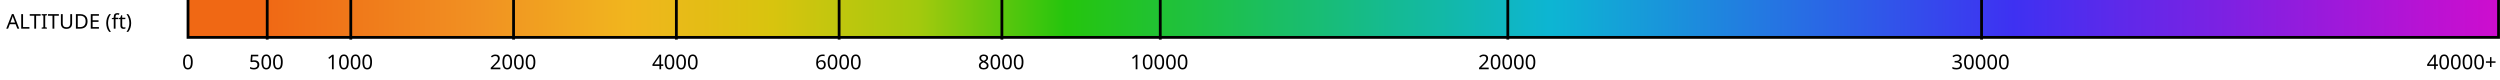
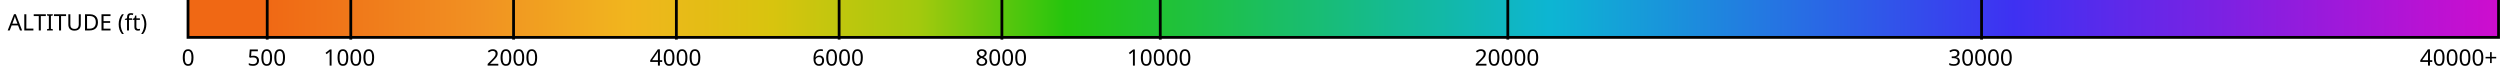
<svg xmlns="http://www.w3.org/2000/svg" viewBox="10.6 0 896.2 28.39" version="1.1" id="svg66">
  <defs id="defs10">
    <style id="style1">.cls-1{fill:url(#linear-gradient);}.cls-2{fill:none;stroke:#000;stroke-miterlimit:10;}</style>
    <linearGradient id="linear-gradient" x1="77.89" y1="6.58" x2="906.28" y2="6.58" gradientUnits="userSpaceOnUse">
      <stop offset="0.033" stop-color="hsl(23, 88%, 51%)" id="stop1" />
      <stop offset="0.066" stop-color="hsl(26, 88%, 52%)" id="stop2" />
      <stop offset="0.126" stop-color="hsl(32, 88%, 54%)" id="stop3" />
      <stop offset="0.19" stop-color="hsl(43, 88%, 53%)" id="stop4" />
      <stop offset="0.253" stop-color="hsl(54, 88%, 45%)" id="stop5" />
      <stop offset="0.316" stop-color="hsl(72, 88%, 42%)" id="stop6" />
      <stop offset="0.38" stop-color="hsl(112, 88%, 41%)" id="stop7" />
      <stop offset="0.59" stop-color="hsl(189, 88%, 44%)" id="stop8" />
      <stop offset="0.79" stop-color="hsl(244, 88%, 57%)" id="stop9" />
      <stop offset="1" stop-color="hsl(300, 88%, 43%)" id="stop10" />
    </linearGradient>
  </defs>
  <g id="Layer_2" data-name="Layer 2">
    <g id="REDESIGN" style="display:inline">
      <rect class="cls-1" x="77.89" width="828.4" height="13.17" id="rect10" y="0" />
      <polyline class="cls-2" points="78 0 78 13.4 906.28 13.4 906.28 0" id="polyline10" />
      <line class="cls-2" x1="720.95" x2="720.95" y2="14.19" id="line16" y1="0" />
      <line class="cls-2" x1="551.12" x2="551.12" y2="14.19" id="line21" y1="0" />
      <line class="cls-2" x1="426.53" x2="426.53" y2="14.19" id="line26" y1="0" />
      <line class="cls-2" x1="369.76" x2="369.76" y2="14.19" id="line31" y1="0" />
      <line class="cls-2" x1="311.41" x2="311.41" y2="14.19" id="line35" y1="0" />
      <line class="cls-2" x1="253.06" x2="253.06" y2="14.19" id="line39" y1="0" />
      <line class="cls-2" x1="194.7" x2="194.7" y2="14.19" id="line43" y1="0" />
      <line class="cls-2" x1="136.35" x2="136.35" y2="14.19" id="line47" y1="0" />
      <line class="cls-2" x1="106.39" x2="106.39" y2="14.19" id="line51" y1="0" />
    </g>
  </g>
  <g id="layer1">
-     <text xml:space="preserve" style="font-style:normal;font-variant:normal;font-weight:normal;font-stretch:normal;font-size:7.299px;font-family:'Cascadia Code';-inkscape-font-specification:'Cascadia Code';fill:#000000;stroke-width:1.503" x="12.84" y="10.273" id="text66">
-       <tspan id="tspan66" x="12.84" y="10.273" style="stroke-width:1.503">ALTITUDE (ft)</tspan>
+     <text xml:space="preserve" style="font-style:normal;font-variant:normal;font-weight:normal;font-stretch:normal;font-size:8.102px;font-family:'Cascadia Code';-inkscape-font-specification:'Cascadia Code';fill:#000000;stroke-width:1.669" x="13.352" y="10.909" id="text66">
+       <tspan id="tspan66" x="13.352" y="10.909" style="stroke-width:1.669">ALTITUDE (ft)</tspan>
    </text>
-     <text xml:space="preserve" style="font-style:normal;font-variant:normal;font-weight:normal;font-stretch:normal;font-size:7.299px;font-family:'Cascadia Code';-inkscape-font-specification:'Cascadia Code';fill:#000000;stroke-width:1.503" x="75.874" y="24.822" id="text66-0">
-       <tspan id="tspan66-0" x="75.874" y="24.822" style="stroke-width:1.503">0</tspan>
+     <text xml:space="preserve" style="font-style:normal;font-variant:normal;font-weight:normal;font-stretch:normal;font-size:8.102px;font-family:'Cascadia Code';-inkscape-font-specification:'Cascadia Code';fill:#000000;stroke-width:1.669" x="75.725" y="23.524" id="text66-0">
+       <tspan id="tspan66-0" x="75.725" y="23.524" style="stroke-width:1.669">0</tspan>
    </text>
-     <text xml:space="preserve" style="font-style:normal;font-variant:normal;font-weight:normal;font-stretch:normal;font-size:7.299px;font-family:'Cascadia Code';-inkscape-font-specification:'Cascadia Code';fill:#000000;stroke-width:1.503" x="99.792" y="24.822" id="text67">
-       <tspan id="tspan67" x="99.792" y="24.822" style="stroke-width:1.503">500</tspan>
+     <text xml:space="preserve" style="font-style:normal;font-variant:normal;font-weight:normal;font-stretch:normal;font-size:8.102px;font-family:'Cascadia Code';-inkscape-font-specification:'Cascadia Code';fill:#000000;stroke-width:1.669" x="99.271" y="23.524" id="text67">
+       <tspan id="tspan67" x="99.271" y="23.524" style="stroke-width:1.669">500</tspan>
    </text>
-     <text xml:space="preserve" style="font-style:normal;font-variant:normal;font-weight:normal;font-stretch:normal;font-size:7.299px;font-family:'Cascadia Code';-inkscape-font-specification:'Cascadia Code';fill:#000000;stroke-width:1.503" x="127.627" y="24.822" id="text68">
-       <tspan id="tspan68" x="127.627" y="24.822" style="stroke-width:1.503">1000</tspan>
+     <text xml:space="preserve" style="font-style:normal;font-variant:normal;font-weight:normal;font-stretch:normal;font-size:8.102px;font-family:'Cascadia Code';-inkscape-font-specification:'Cascadia Code';fill:#000000;stroke-width:1.669" x="126.583" y="23.524" id="text68">
+       <tspan id="tspan68" x="126.583" y="23.524" style="stroke-width:1.669">1000</tspan>
    </text>
-     <text xml:space="preserve" style="font-style:normal;font-variant:normal;font-weight:normal;font-stretch:normal;font-size:7.299px;font-family:'Cascadia Code';-inkscape-font-specification:'Cascadia Code';fill:#000000;stroke-width:1.503" x="186.176" y="24.822" id="text69">
-       <tspan id="tspan69" x="186.176" y="24.822" style="stroke-width:1.503">2000</tspan>
+     <text xml:space="preserve" style="font-style:normal;font-variant:normal;font-weight:normal;font-stretch:normal;font-size:8.102px;font-family:'Cascadia Code';-inkscape-font-specification:'Cascadia Code';fill:#000000;stroke-width:1.669" x="185.015" y="23.524" id="text69">
+       <tspan id="tspan69" x="185.015" y="23.524" style="stroke-width:1.669">2000</tspan>
    </text>
-     <text xml:space="preserve" style="font-style:normal;font-variant:normal;font-weight:normal;font-stretch:normal;font-size:7.299px;font-family:'Cascadia Code';-inkscape-font-specification:'Cascadia Code';fill:#000000;stroke-width:1.503" x="244.336" y="24.822" id="text70">
-       <tspan id="tspan70" x="244.336" y="24.822" style="stroke-width:1.503">4000</tspan>
+     <text xml:space="preserve" style="font-style:normal;font-variant:normal;font-weight:normal;font-stretch:normal;font-size:8.102px;font-family:'Cascadia Code';-inkscape-font-specification:'Cascadia Code';fill:#000000;stroke-width:1.669" x="243.518" y="23.523" id="text70" transform="scale(0.9999881,1.000012)">
+       <tspan id="tspan70" x="243.518" y="23.523" style="stroke-width:1.669">4000</tspan>
    </text>
-     <text xml:space="preserve" style="font-style:normal;font-variant:normal;font-weight:normal;font-stretch:normal;font-size:7.299px;font-family:'Cascadia Code';-inkscape-font-specification:'Cascadia Code';fill:#000000;stroke-width:1.503" x="302.78" y="24.822" id="text71">
-       <tspan id="tspan71" x="302.78" y="24.822" style="stroke-width:1.503">6000</tspan>
+     <text xml:space="preserve" style="font-style:normal;font-variant:normal;font-weight:normal;font-stretch:normal;font-size:8.102px;font-family:'Cascadia Code';-inkscape-font-specification:'Cascadia Code';fill:#000000;stroke-width:1.669" x="301.768" y="23.524" id="text71">
+       <tspan id="tspan71" x="301.768" y="23.524" style="stroke-width:1.669">6000</tspan>
    </text>
-     <text xml:space="preserve" style="font-style:normal;font-variant:normal;font-weight:normal;font-stretch:normal;font-size:7.299px;font-family:'Cascadia Code';-inkscape-font-specification:'Cascadia Code';fill:#000000;stroke-width:1.503" x="361.155" y="24.822" id="text72">
-       <tspan id="tspan72" x="361.155" y="24.822" style="stroke-width:1.503">8000</tspan>
+     <text xml:space="preserve" style="font-style:normal;font-variant:normal;font-weight:normal;font-stretch:normal;font-size:8.102px;font-family:'Cascadia Code';-inkscape-font-specification:'Cascadia Code';fill:#000000;stroke-width:1.669" x="360.257" y="23.524" id="text72">
+       <tspan id="tspan72" x="360.257" y="23.524" style="stroke-width:1.669">8000</tspan>
    </text>
-     <text xml:space="preserve" style="font-style:normal;font-variant:normal;font-weight:normal;font-stretch:normal;font-size:7.299px;font-family:'Cascadia Code';-inkscape-font-specification:'Cascadia Code';fill:#000000;stroke-width:1.503" x="415.749" y="24.822" id="text73">
-       <tspan id="tspan73" x="415.749" y="24.822" style="stroke-width:1.503">10000</tspan>
+     <text xml:space="preserve" style="font-style:normal;font-variant:normal;font-weight:normal;font-stretch:normal;font-size:8.102px;font-family:'Cascadia Code';-inkscape-font-specification:'Cascadia Code';fill:#000000;stroke-width:1.669" x="414.548" y="23.524" id="text73">
+       <tspan id="tspan73" x="414.548" y="23.524" style="stroke-width:1.669">10000</tspan>
    </text>
-     <text xml:space="preserve" style="font-style:normal;font-variant:normal;font-weight:normal;font-stretch:normal;font-size:7.299px;font-family:'Cascadia Code';-inkscape-font-specification:'Cascadia Code';fill:#000000;stroke-width:1.503" x="540.467" y="24.822" id="text74">
-       <tspan id="tspan74" x="540.467" y="24.822" style="stroke-width:1.503">20000</tspan>
+     <text xml:space="preserve" style="font-style:normal;font-variant:normal;font-weight:normal;font-stretch:normal;font-size:8.102px;font-family:'Cascadia Code';-inkscape-font-specification:'Cascadia Code';fill:#000000;stroke-width:1.669" x="539.247" y="23.524" id="text74">
+       <tspan id="tspan74" x="539.247" y="23.524" style="stroke-width:1.669">20000</tspan>
    </text>
-     <text xml:space="preserve" style="font-style:normal;font-variant:normal;font-weight:normal;font-stretch:normal;font-size:7.299px;font-family:'Cascadia Code';-inkscape-font-specification:'Cascadia Code';fill:#000000;stroke-width:1.503" x="710.155" y="24.822" id="text75">
-       <tspan id="tspan75" x="710.155" y="24.822" style="stroke-width:1.503">30000</tspan>
+     <text xml:space="preserve" style="font-style:normal;font-variant:normal;font-weight:normal;font-stretch:normal;font-size:8.102px;font-family:'Cascadia Code';-inkscape-font-specification:'Cascadia Code';fill:#000000;stroke-width:1.669" x="709.004" y="23.524" id="text75">
+       <tspan id="tspan75" x="709.004" y="23.524" style="stroke-width:1.669">30000</tspan>
    </text>
-     <text xml:space="preserve" style="font-style:normal;font-variant:normal;font-weight:normal;font-stretch:normal;font-size:7.299px;font-family:'Cascadia Code';-inkscape-font-specification:'Cascadia Code';fill:#000000;stroke-width:1.503" x="880.523" y="24.822" id="text76">
-       <tspan id="tspan76" x="880.523" y="24.822" style="stroke-width:1.503">40000+</tspan>
+     <text xml:space="preserve" style="font-style:normal;font-variant:normal;font-weight:normal;font-stretch:normal;font-size:8.102px;font-family:'Cascadia Code';-inkscape-font-specification:'Cascadia Code';fill:#000000;stroke-width:1.669" x="878.05" y="23.524" id="text76">
+       <tspan id="tspan76" x="878.05" y="23.524" style="stroke-width:1.669">40000+</tspan>
    </text>
  </g>
</svg>
